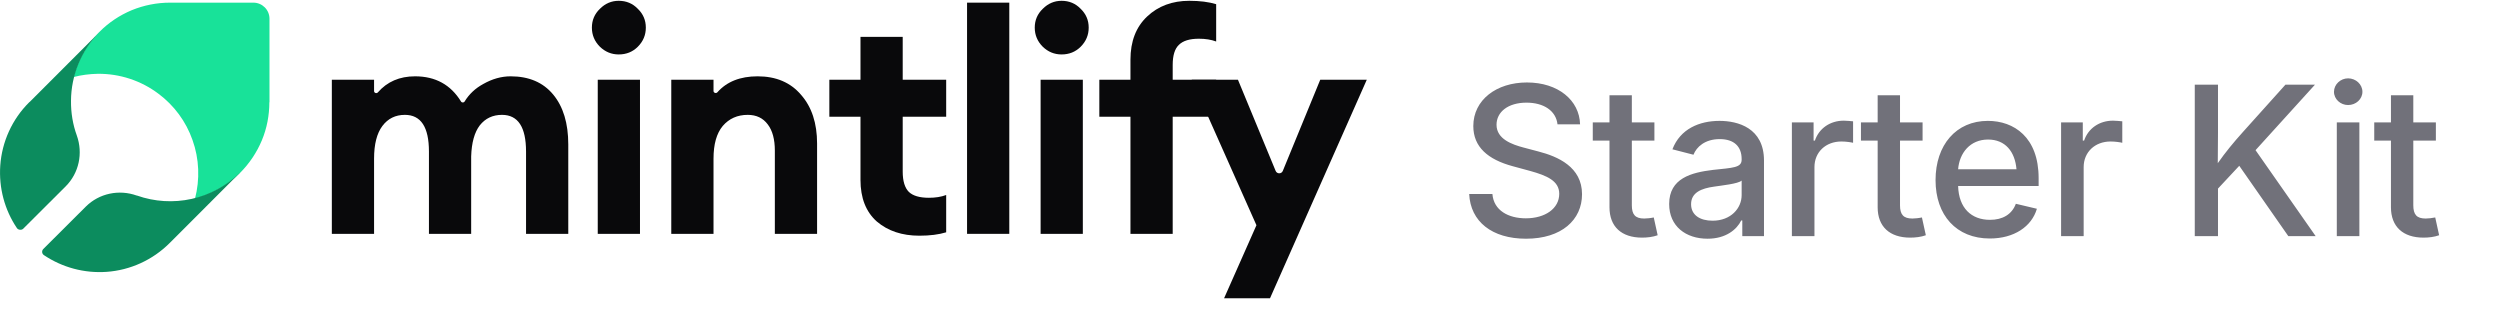
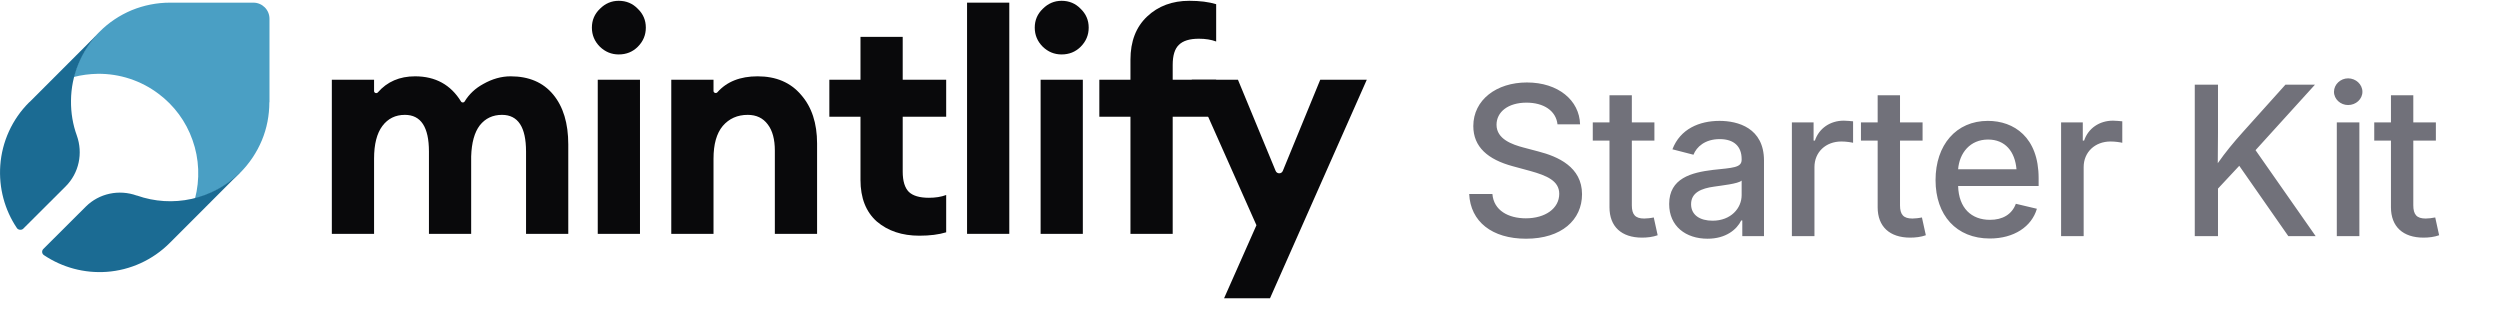
<svg xmlns="http://www.w3.org/2000/svg" width="180" height="23" viewBox="0 0 180 23" fill="none">
  <path d="M91.44 21.476H88.133L90.464 16.216L85.802 5.74H89.132L91.847 12.307C91.943 12.536 92.268 12.536 92.362 12.306L95.058 5.74H98.409L91.44 21.476Z" fill="#09090B" />
  <path d="M81.393 16.837V8.403H79.152V5.74H81.393V4.297C81.393 2.98 81.792 1.944 82.592 1.19C83.391 0.435 84.404 0.058 85.633 0.058C86.387 0.058 87.031 0.139 87.564 0.302V2.988C87.208 2.854 86.794 2.788 86.32 2.788C85.655 2.788 85.174 2.936 84.878 3.232C84.582 3.513 84.434 3.994 84.434 4.674V5.74H87.564V8.403H84.434V16.837H81.393Z" fill="#09090B" />
  <path d="M76.433 3.92C75.915 3.92 75.463 3.735 75.079 3.365C74.694 2.98 74.502 2.521 74.502 1.989C74.502 1.456 74.694 1.005 75.079 0.635C75.463 0.25 75.915 0.058 76.433 0.058C76.98 0.058 77.438 0.25 77.809 0.635C78.193 1.005 78.386 1.456 78.386 1.989C78.386 2.521 78.193 2.98 77.809 3.365C77.438 3.735 76.98 3.92 76.433 3.92ZM74.924 16.837V5.74H77.964V16.837H74.924Z" fill="#09090B" />
  <path d="M69.628 16.837V0.191H72.669V16.837H69.628Z" fill="#09090B" />
  <path d="M66.194 16.97C64.951 16.97 63.93 16.63 63.131 15.949C62.347 15.254 61.955 14.255 61.955 12.953V8.403H59.713V5.74H61.955V2.655H64.995V5.74H68.125V8.403H64.995V12.354C64.995 13.034 65.143 13.523 65.439 13.819C65.735 14.1 66.216 14.24 66.882 14.24C67.355 14.24 67.769 14.174 68.125 14.04V16.726C67.592 16.889 66.948 16.97 66.194 16.97Z" fill="#09090B" />
  <path d="M48.332 16.837V5.74H51.373V6.551C51.373 6.688 51.559 6.748 51.65 6.646C52.328 5.879 53.293 5.495 54.546 5.495C55.878 5.495 56.921 5.939 57.676 6.827C58.445 7.7 58.83 8.869 58.83 10.334V16.837H55.789V10.844C55.789 10.03 55.619 9.402 55.279 8.958C54.939 8.499 54.458 8.27 53.836 8.27C53.096 8.27 52.497 8.536 52.038 9.069C51.594 9.601 51.373 10.386 51.373 11.421V16.837H48.332Z" fill="#09090B" />
  <path d="M44.547 3.92C44.029 3.92 43.578 3.735 43.193 3.365C42.809 2.98 42.616 2.521 42.616 1.989C42.616 1.456 42.809 1.005 43.193 0.635C43.578 0.25 44.029 0.058 44.547 0.058C45.095 0.058 45.553 0.25 45.923 0.635C46.308 1.005 46.5 1.456 46.5 1.989C46.5 2.521 46.308 2.98 45.923 3.365C45.553 3.735 45.095 3.92 44.547 3.92ZM43.038 16.837V5.74H46.079V16.837H43.038Z" fill="#09090B" />
  <path d="M37.875 16.837V10.911C37.875 9.15 37.298 8.27 36.144 8.27C35.478 8.27 34.945 8.521 34.546 9.024C34.161 9.527 33.954 10.275 33.924 11.266V16.837H30.884V10.911C30.884 9.15 30.306 8.27 29.152 8.27C28.472 8.27 27.932 8.536 27.532 9.069C27.133 9.601 26.933 10.386 26.933 11.421V16.837H23.892V5.74H26.933V6.559C26.933 6.695 27.116 6.755 27.206 6.652C27.878 5.881 28.771 5.495 29.885 5.495C31.349 5.495 32.452 6.1 33.193 7.309C33.252 7.404 33.395 7.403 33.454 7.307C33.774 6.78 34.219 6.361 34.79 6.05C35.441 5.68 36.099 5.495 36.765 5.495C38.082 5.495 39.103 5.932 39.828 6.805C40.553 7.678 40.916 8.876 40.916 10.4V16.837H37.875Z" fill="#09090B" />
-   <path d="M19.403 7.362V1.35C19.403 0.705 18.879 0.191 18.244 0.191H12.235C11.291 0.191 10.357 0.378 9.487 0.733C8.618 1.098 7.824 1.621 7.16 2.295L7.114 2.341C6.235 3.23 5.609 4.333 5.291 5.548C5.861 5.399 6.45 5.324 7.039 5.314C8.609 5.296 10.151 5.801 11.403 6.745C12.534 7.586 13.394 8.746 13.861 10.083C14.347 11.438 14.403 12.916 14.039 14.309C15.244 13.991 16.356 13.364 17.244 12.486L17.291 12.439C17.954 11.775 18.487 10.98 18.851 10.111C19.216 9.241 19.393 8.306 19.393 7.362H19.403Z" fill="#18E299" />
-   <path d="M5.112 7.26C5.121 5.416 5.857 3.646 7.151 2.324L2.151 7.326C2.133 7.344 2.114 7.354 2.095 7.372C0.876 8.583 0.14 10.204 0.019 11.918C-0.092 13.52 0.327 15.103 1.22 16.426C1.306 16.552 1.537 16.593 1.667 16.472L4.73 13.417C5.689 12.458 5.987 11.033 5.531 9.757C5.242 8.965 5.103 8.117 5.112 7.26Z" fill="#0C8C5E" />
-   <path d="M17.262 12.44C16.303 13.38 15.102 14.032 13.799 14.321C12.486 14.61 11.127 14.526 9.861 14.079C9.861 14.079 9.851 14.079 9.842 14.079C8.567 13.622 7.142 13.921 6.183 14.871L3.12 17.926C2.99 18.056 3.009 18.27 3.167 18.373C4.489 19.258 6.072 19.686 7.673 19.574C9.386 19.453 10.997 18.717 12.216 17.497L12.263 17.451L17.262 12.449V12.44Z" fill="#0C8C5E" />
+   <path d="M19.403 7.362V1.35C19.403 0.705 18.879 0.191 18.244 0.191H12.235C11.291 0.191 10.357 0.378 9.487 0.733C8.618 1.098 7.824 1.621 7.16 2.295L7.114 2.341C6.235 3.23 5.609 4.333 5.291 5.548C5.861 5.399 6.45 5.324 7.039 5.314C8.609 5.296 10.151 5.801 11.403 6.745C12.534 7.586 13.394 8.746 13.861 10.083C14.347 11.438 14.403 12.916 14.039 14.309C15.244 13.991 16.356 13.364 17.244 12.486L17.291 12.439C17.954 11.775 18.487 10.98 18.851 10.111C19.216 9.241 19.393 8.306 19.393 7.362H19.403Z" fill="#4a9fc4" />
+   <path d="M5.112 7.26C5.121 5.416 5.857 3.646 7.151 2.324L2.151 7.326C2.133 7.344 2.114 7.354 2.095 7.372C0.876 8.583 0.14 10.204 0.019 11.918C-0.092 13.52 0.327 15.103 1.22 16.426C1.306 16.552 1.537 16.593 1.667 16.472L4.73 13.417C5.689 12.458 5.987 11.033 5.531 9.757C5.242 8.965 5.103 8.117 5.112 7.26Z" fill="#1b6b93" />
+   <path d="M17.262 12.44C16.303 13.38 15.102 14.032 13.799 14.321C12.486 14.61 11.127 14.526 9.861 14.079C9.861 14.079 9.851 14.079 9.842 14.079C8.567 13.622 7.142 13.921 6.183 14.871L3.12 17.926C2.99 18.056 3.009 18.27 3.167 18.373C4.489 19.258 6.072 19.686 7.673 19.574C9.386 19.453 10.997 18.717 12.216 17.497L12.263 17.451L17.262 12.449V12.44Z" fill="#1b6b93" />
  <text x="105" y="17" font-family="Inter, ui-sans-serif, system-ui, -apple-system, sans-serif" font-size="15" font-weight="500" fill="#71717A" letter-spacing="-0.01em">Starter Kit</text>
</svg>
